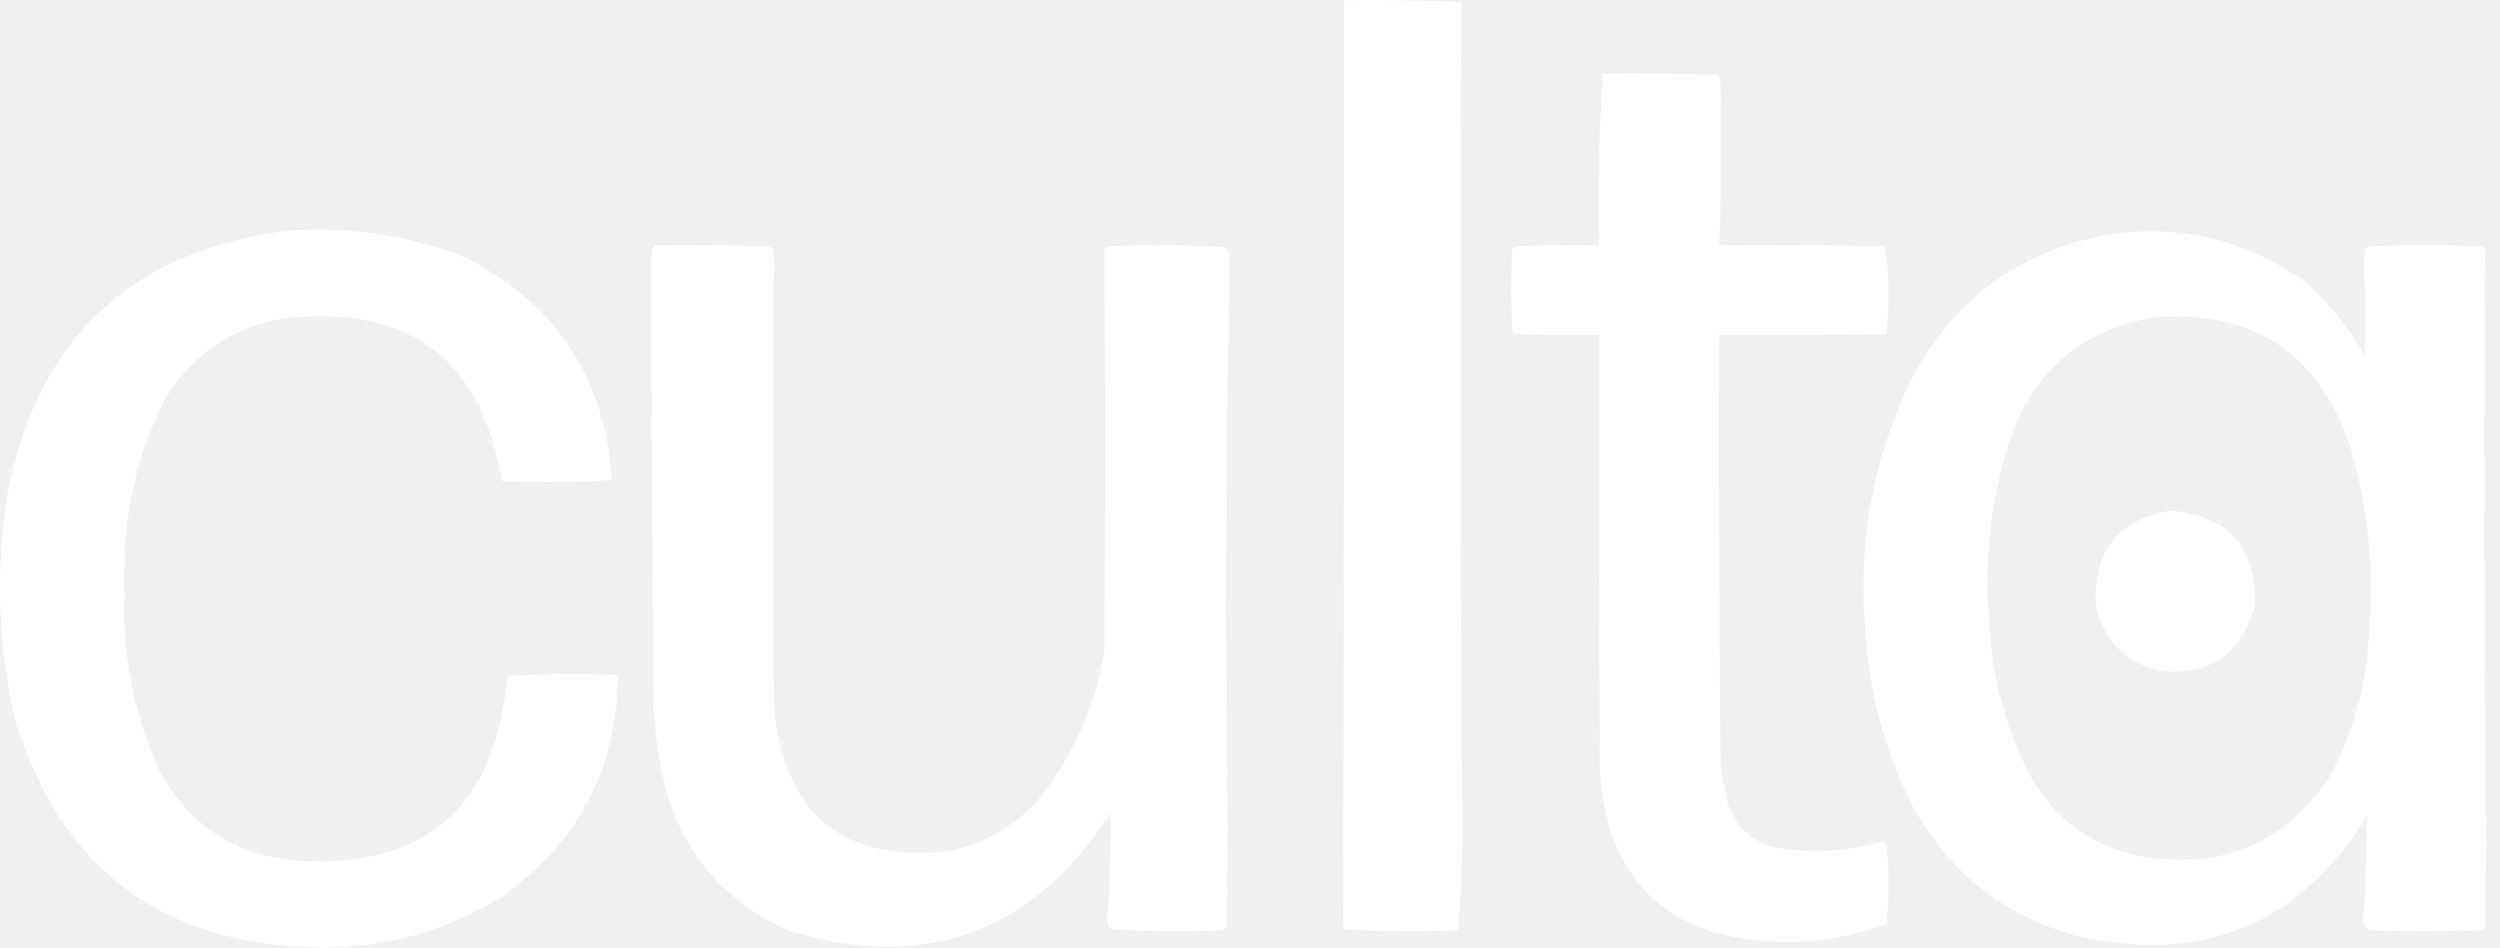
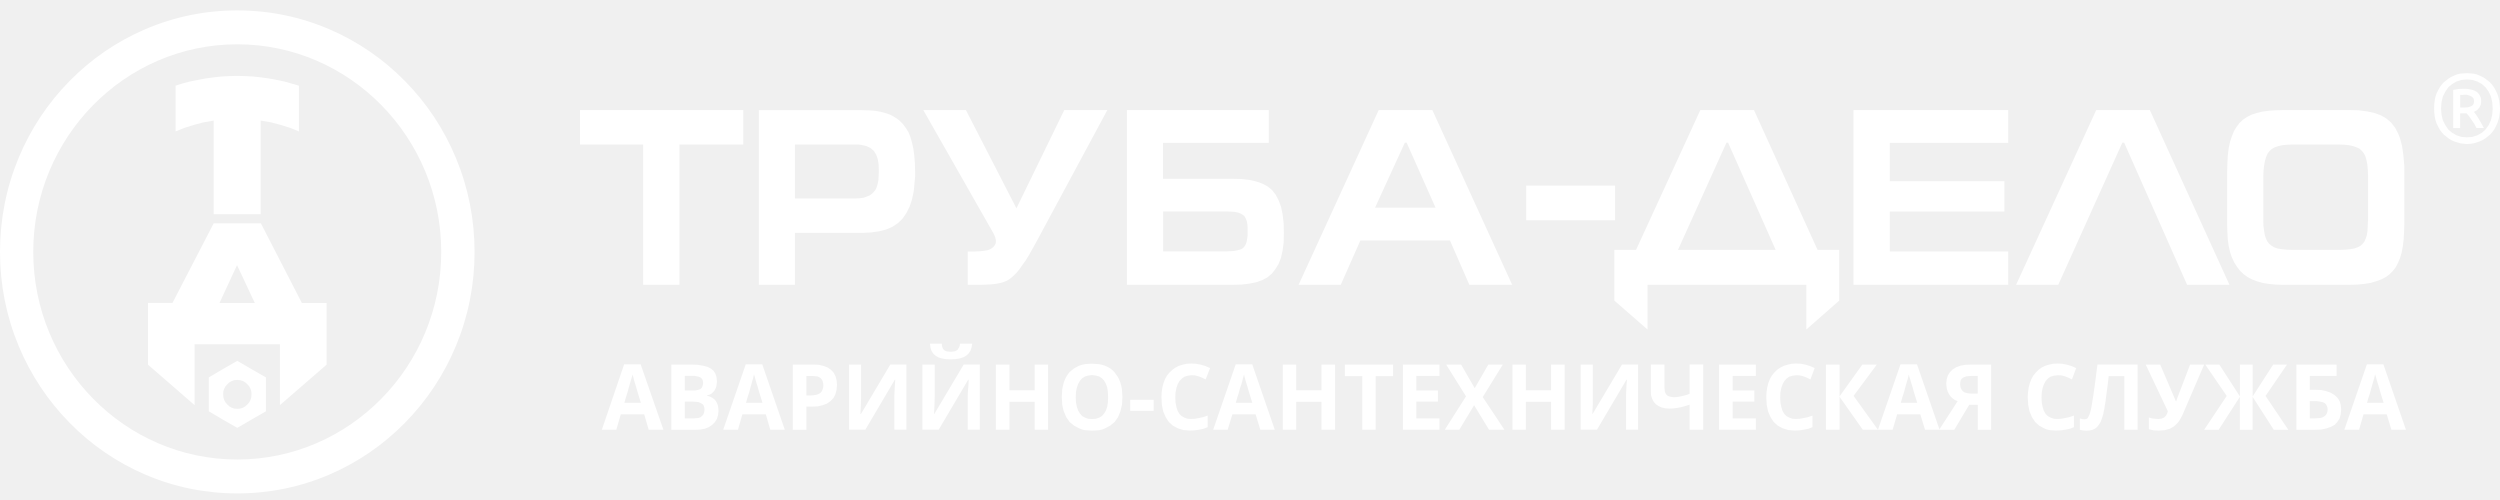
- <svg xmlns="http://www.w3.org/2000/svg" width="1000" height="379" viewBox="0 0 1000 379" fill="none">
-   <g clip-path="url(#clip0_3133_20)">
-     <path fill-rule="evenodd" clip-rule="evenodd" d="M537.593 0.099C553.291 -0.167 568.927 0.104 584.501 0.915C583.913 111.433 584.05 221.951 584.909 332.469C584.902 345.85 584.359 359.053 583.277 372.076C567.853 372.749 552.489 372.614 537.185 371.667C537.589 247.755 537.724 123.899 537.593 0.099Z" fill="white" />
-     <path fill-rule="evenodd" clip-rule="evenodd" d="M641.199 29.497C656.429 29.361 671.66 29.497 686.883 29.906C687.291 30.314 687.699 30.723 688.107 31.131C688.735 53.464 688.596 75.785 687.699 98.095C709.725 97.958 731.752 98.095 753.778 98.503C754.847 104.162 755.394 110.014 755.41 116.061C755.402 121.976 755.132 127.828 754.594 133.618C732.298 134.027 710.003 134.163 687.699 134.027C687.56 189.014 687.699 244 688.107 298.987C688.27 305.874 689.086 312.679 690.554 319.403C693.002 328.93 698.851 335.326 708.094 338.594C723.21 341.58 738.164 340.9 752.962 336.552C753.509 336.824 754.047 337.097 754.594 337.369C755.671 348.172 755.671 358.925 754.594 369.626C731.776 377.995 708.665 379.084 685.251 372.892C663.519 365.836 649.511 351.272 643.238 329.202C641.533 322.496 640.448 315.691 639.975 308.786C639.567 250.533 639.428 192.28 639.567 134.027C628.414 134.163 617.266 134.027 606.119 133.618C605.711 133.21 605.304 132.802 604.896 132.393C604.352 121.505 604.352 110.616 604.896 99.728C605.304 99.32 605.711 98.911 606.119 98.503C617.266 98.095 628.414 97.958 639.567 98.095C639.037 75.044 639.583 52.179 641.199 29.497Z" fill="white" />
-     <path fill-rule="evenodd" clip-rule="evenodd" d="M114.195 92.378C138.66 90.395 162.318 93.798 185.169 102.586C222.182 120.982 242.032 150.789 244.722 192.008C230.045 192.96 215.361 193.096 200.669 192.416C192.741 144.196 164.46 122.419 115.826 127.085C93.053 130.304 76.057 141.872 64.839 161.792C53.703 185.275 48.672 210.047 49.747 236.106C48.719 261.515 53.478 285.742 64.023 308.786C75.994 330.372 94.349 342.213 119.09 344.31C170.07 347.183 197.943 323.092 202.709 272.038C202.96 271.378 203.368 270.833 203.932 270.405C218.309 269.463 232.721 269.327 247.169 269.996C246.908 306.991 231.681 336.389 201.485 358.193C179.112 372.325 154.638 379.266 128.063 379.017C65.394 378.181 24.74 347.966 6.102 288.37C-0.741 258.652 -1.828 228.709 2.839 198.541C14.483 136.111 51.602 100.724 114.195 92.378Z" fill="white" />
-     <path fill-rule="evenodd" clip-rule="evenodd" d="M847.595 93.195C875.315 90.217 900.336 96.886 922.648 113.202C931.948 121.686 939.698 131.35 945.898 142.193C946.379 131.027 946.241 119.866 945.49 108.711C945.629 105.716 945.759 102.723 945.898 99.728C946.306 99.32 946.714 98.911 947.122 98.503C962.353 97.958 977.575 97.958 992.806 98.503C993.214 98.911 993.622 99.32 994.03 99.728C993.459 179.35 993.598 258.972 994.438 338.594C994.299 349.346 994.169 360.098 994.03 370.851C993.622 371.259 993.214 371.667 992.806 372.076C977.575 372.62 962.353 372.62 947.122 372.076C945.857 370.588 945.319 368.818 945.49 366.767C946.143 353.395 946.551 340.057 946.714 326.752C919.784 369.696 881.303 385.62 831.279 374.525C802.269 366.723 780.381 349.709 765.607 323.486C753.868 300.694 747.342 276.466 746.028 250.805C743.23 216.491 749.218 183.826 763.976 152.809C781.703 118.564 809.57 98.692 847.595 93.195ZM863.911 126.677C902.016 124.684 927.306 141.697 939.78 177.717C947.285 202.638 949.871 228.09 947.53 254.072C946.551 274.061 941.387 292.843 932.029 310.42C914.245 337.071 889.363 347.824 857.384 342.677C837.307 338.907 822.215 328.155 812.108 310.42C802.473 291.727 797.04 271.856 795.792 250.805C793.458 225.183 796.175 200.141 803.95 175.675C814.229 147.218 834.216 130.885 863.911 126.677Z" fill="white" />
-     <path fill-rule="evenodd" clip-rule="evenodd" d="M261.854 98.095C277.085 97.959 292.312 98.095 307.538 98.503C308.49 98.912 309.17 99.592 309.578 100.545C309.096 161.242 309.096 221.946 309.578 282.654C313.858 326.432 337.653 345.622 380.96 340.227C396.642 336.497 409.287 328.195 418.894 315.32C430.51 299.132 438.124 281.166 441.737 261.422C442.05 207.522 442.05 153.624 441.737 99.728C442.145 99.32 442.552 98.912 442.96 98.503C458.768 97.833 474.54 97.969 490.276 98.912C491.056 100.026 491.6 101.251 491.908 102.586C490.303 178.751 490.032 254.97 491.092 331.244C490.956 344.447 490.821 357.648 490.684 370.851C490.276 371.259 489.869 371.667 489.461 372.076C474.308 372.749 459.216 372.614 444.184 371.667C443.47 370.546 443.062 369.321 442.96 367.993C443.856 353.715 444.264 339.424 444.184 325.119C413.096 373.424 369.996 389.076 314.88 372.076C285.864 358.522 268.869 335.792 263.893 303.887C262.696 297.401 261.88 290.868 261.446 284.288C260.84 222.767 260.568 161.248 260.63 99.728C261.215 99.284 261.623 98.739 261.854 98.095Z" fill="white" />
-     <path fill-rule="evenodd" clip-rule="evenodd" d="M868.805 204.257C891.974 206.623 902.987 219.417 901.845 242.639C896.502 261.859 883.857 270.434 863.911 268.363C849.528 264.761 840.962 255.642 838.213 241.006C837.699 219.682 847.897 207.432 868.805 204.257Z" fill="white" />
+ <svg xmlns="http://www.w3.org/2000/svg" width="140" height="28" viewBox="0 0 140 28" fill="none">
+   <g clip-path="url(#clip0_3163_842)">
+     <g clip-path="url(#clip1_3163_842)">
+       <mask id="mask0_3163_842" style="mask-type:luminance" maskUnits="userSpaceOnUse" x="0" y="0" width="140" height="28">
+         <path d="M140 0H0V28H140V0Z" fill="white" />
+       </mask>
+       <g mask="url(#mask0_3163_842)">
+         <path d="M10.864 6.992L11.414 6.848L11.965 6.753V11.996H14.598V6.753L15.16 6.848L15.711 6.992L16.237 7.157L16.741 7.361V4.798L15.911 4.561L15.055 4.393L14.622 4.333L14.177 4.285L13.733 4.261L13.286 4.25L12.842 4.261L12.386 4.285L11.953 4.333L11.508 4.393L10.652 4.561L10.243 4.666L9.832 4.798V7.361L10.337 7.157L10.864 6.992Z" fill="white" />
+         <path d="M14.61 12.508H11.965L9.658 16.965H8.287V20.423L10.897 22.687V19.279H15.675V22.687L18.288 20.423V16.967H16.905L14.61 12.508ZM12.292 16.967L13.274 14.847L14.269 16.967H12.292Z" fill="white" />
+         <path d="M13.287 20.208L12.478 20.672L11.692 21.136V22.079V23.032L12.478 23.496L13.287 23.96L14.084 23.496L14.893 23.032V22.079V21.136L14.084 20.672L13.287 20.208ZM14.072 22.247L14.025 22.402L13.955 22.534L13.849 22.654L13.731 22.761L13.602 22.833L13.449 22.881L13.284 22.893L13.12 22.881L12.979 22.833L12.849 22.761L12.732 22.654L12.626 22.534L12.555 22.402L12.508 22.247L12.497 22.079L12.508 21.912L12.555 21.768L12.626 21.636L12.732 21.517L12.849 21.409L12.979 21.337L13.12 21.289L13.284 21.277L13.449 21.289L13.602 21.337L13.731 21.409L13.849 21.517L13.955 21.636L14.025 21.768L14.072 21.912L14.084 22.079L14.072 22.247Z" fill="white" />
+         <path d="M25.53 8.842C24.86 7.232 23.903 5.786 22.682 4.544C21.462 3.302 20.042 2.328 18.459 1.646C16.82 0.94 15.08 0.583 13.286 0.583C11.492 0.583 9.752 0.94 8.113 1.646C6.53 2.328 5.11 3.302 3.889 4.544C2.669 5.786 1.712 7.232 1.042 8.842C0.35 10.51 0 12.281 0 14.107C0 15.933 0.35 17.704 1.044 19.372C1.714 20.983 2.671 22.428 3.892 23.671C5.112 24.913 6.532 25.887 8.115 26.569C9.754 27.275 11.494 27.631 13.288 27.631C15.082 27.631 16.823 27.275 18.462 26.569C20.044 25.887 21.464 24.913 22.685 23.671C23.905 22.428 24.862 20.983 25.532 19.372C26.226 17.704 26.576 15.933 26.576 14.107C26.574 12.281 26.224 10.51 25.53 8.842ZM13.286 25.733C6.986 25.733 1.862 20.519 1.862 14.107C1.862 7.696 6.986 2.481 13.286 2.481C19.585 2.481 24.709 7.696 24.709 14.107C24.712 20.516 19.585 25.733 13.286 25.733Z" fill="white" />
+         <path d="M71.826 12.001L71.737 11.578L71.598 11.204L71.433 10.896L71.231 10.64L70.979 10.434L70.688 10.281L70.359 10.166L69.966 10.075L69.538 10.025L69.058 10.013H65.129V8.002H71.052V6.164H63.107V15.948H69.056L69.536 15.936L69.964 15.883L70.342 15.807L70.671 15.692L70.963 15.539L71.214 15.333L71.417 15.077L71.593 14.794L71.732 14.447L71.821 14.05L71.885 13.586L71.896 13.059L71.885 12.506L71.826 12.001ZM69.867 12.951V13.169L69.841 13.361L69.816 13.514L69.778 13.643L69.729 13.746L69.653 13.849L69.564 13.926L69.437 13.978L69.287 14.017L69.11 14.055L68.896 14.067L68.644 14.079H65.134V11.841H68.708L68.948 11.853L69.15 11.865L69.326 11.903L69.465 11.954L69.578 12.018L69.679 12.095L69.743 12.198L69.792 12.31L69.83 12.425L69.855 12.578L69.867 12.746V12.951Z" fill="white" />
+         <path d="M51.199 8.711L51.148 8.325L51.072 7.99L50.985 7.682L50.872 7.399L50.719 7.155L50.555 6.937L50.364 6.746L50.15 6.593L49.91 6.452L49.645 6.349L49.356 6.272L49.026 6.207L48.66 6.181L48.269 6.169H42.496V15.948H44.516V13.042H48.293L48.784 13.016L49.24 12.951L49.633 12.849L49.986 12.695L50.289 12.49L50.541 12.245L50.755 11.937L50.931 11.59L51.07 11.178L51.171 10.702L51.22 10.175L51.246 9.893V9.584L51.234 9.134L51.199 8.711ZM49.203 9.84L49.191 10.085L49.153 10.278L49.102 10.458L49.038 10.611L48.937 10.74L48.824 10.855L48.697 10.946L48.532 11.011L48.356 11.075L48.142 11.102L47.902 11.114H44.516V8.093H47.902H48.079L48.255 8.12L48.532 8.184L48.761 8.299L48.937 8.452L49.064 8.658L49.153 8.902L49.203 9.211L49.215 9.584L49.203 9.84Z" fill="white" />
+         <path d="M77.207 6.164L72.722 15.948H75.083L76.181 13.466H81.197L82.283 15.948H84.682L80.212 6.164H77.207ZM77.004 11.628L78.671 7.99H78.772L80.39 11.628H77.004Z" fill="white" />
+         <path d="M56.92 11.666L54.091 6.164H51.704L55.62 13.043L55.683 13.172L55.732 13.287L55.758 13.401L55.772 13.492L55.758 13.634L55.695 13.748L55.608 13.851L55.481 13.942L55.316 14.007L55.114 14.045L54.874 14.069L54.597 14.084H54.192V15.948H54.989L55.279 15.936L55.544 15.921L55.772 15.895L55.975 15.857L56.163 15.807L56.339 15.74L56.504 15.651L56.654 15.536L56.807 15.395L56.958 15.239L57.11 15.048L57.261 14.828L57.44 14.584L57.628 14.275L57.83 13.916L58.058 13.504L62.011 6.164H59.599L56.92 11.666Z" fill="white" />
+         <path d="M32.479 8.093H36.016V15.948H38.05V8.093H41.624V6.164H32.479V8.093Z" fill="white" />
+         <path d="M134.59 8.696L134.552 8.426L134.514 8.17L134.451 7.926L134.387 7.708L134.312 7.514L134.136 7.167L133.908 6.87L133.642 6.641L133.338 6.461L132.985 6.332L132.57 6.241L132.09 6.176L131.573 6.164H127.845L127.415 6.176L127.036 6.203L126.681 6.253L126.366 6.33L126.089 6.421L125.834 6.55L125.606 6.703L125.416 6.882L125.252 7.1L125.099 7.344L124.986 7.627L124.885 7.935L124.809 8.282L124.758 8.694L124.734 9.132L124.72 9.635V12.59L124.734 13.028L124.758 13.428L124.809 13.789L124.885 14.122L124.986 14.418L125.113 14.689L125.266 14.933L125.43 15.151L125.633 15.345L125.858 15.512L126.124 15.653L126.401 15.756L126.716 15.847L127.058 15.9L127.436 15.938L127.84 15.95H131.568L131.998 15.938L132.389 15.9L132.729 15.847L133.044 15.756L133.336 15.653L133.59 15.524L133.804 15.371L133.995 15.177L134.159 14.971L134.286 14.727L134.399 14.457L134.488 14.162L134.552 13.827L134.601 13.454L134.627 13.043L134.641 12.592V9.635V9.3L134.615 8.991L134.59 8.696ZM132.607 12.348L132.593 12.669L132.579 12.94L132.542 13.172L132.478 13.363L132.403 13.531L132.301 13.66L132.175 13.775L132.022 13.851L131.831 13.916L131.603 13.954L131.338 13.981L131.022 13.993H128.332L128.041 13.981L127.775 13.954L127.546 13.916L127.356 13.851L127.206 13.76L127.079 13.658L126.965 13.516L126.89 13.349L126.827 13.155L126.789 12.923L126.752 12.652L126.745 12.36V9.867L126.759 9.534L126.796 9.237L126.846 8.981L126.909 8.775L126.985 8.596L127.097 8.455L127.224 8.34L127.389 8.249L127.58 8.184L127.808 8.132L128.073 8.105L128.377 8.093H130.992L131.283 8.105L131.549 8.132L131.777 8.184L131.965 8.249L132.13 8.325L132.257 8.44L132.372 8.582L132.459 8.749L132.522 8.967L132.572 9.225L132.598 9.522L132.612 9.855V12.348H132.607Z" fill="white" />
+         <path d="M117.387 6.164L112.902 15.948H115.263L118.851 7.99H118.952L122.477 15.948H124.85L120.391 6.164H117.387Z" fill="white" />
+         <path d="M103.795 15.948H112.46V14.084H105.829V11.846H112.246V10.149H105.829V8.002H112.46V6.164H103.795V15.948Z" fill="white" />
+         <path d="M98.223 6.164H95.218L91.618 13.993H90.404V16.833L92.262 18.453V15.948H93.083H100.295H101.153V18.453L102.997 16.833V13.993H101.784L98.223 6.164ZM93.967 13.993L96.683 7.988H96.772L99.437 13.993H93.967Z" fill="white" />
+         <path d="M90.443 10.393H85.467V12.334H90.443V10.393Z" fill="white" />
+         <path d="M139.982 5.844L139.956 5.626L139.907 5.432L139.843 5.241L139.756 5.061L139.667 4.894L139.554 4.74L139.438 4.611L139.161 4.393L139.008 4.302L138.844 4.226L138.679 4.161L138.503 4.123L138.136 4.097L137.783 4.123L137.607 4.161L137.442 4.226L137.278 4.302L137.127 4.393L136.849 4.611L136.734 4.74L136.624 4.891L136.534 5.059L136.445 5.238L136.382 5.43L136.344 5.624L136.318 5.841L136.309 6.088L136.32 6.306L136.346 6.523L136.384 6.717L136.447 6.911L136.537 7.091L136.626 7.258L136.739 7.411L136.854 7.54L137.132 7.758L137.282 7.849L137.447 7.926L137.788 8.029L138.14 8.067L138.331 8.055L138.507 8.029L138.848 7.926L139.013 7.849L139.166 7.758L139.443 7.54L139.558 7.411L139.672 7.258L139.761 7.091L139.848 6.911L139.911 6.717L139.96 6.523L139.987 6.306L140.001 6.088L139.982 5.844ZM139.565 6.42L139.49 6.741L139.363 7.012L139.187 7.256L138.984 7.435L138.733 7.576L138.453 7.667L138.302 7.679L138.138 7.691L137.835 7.665L137.557 7.574L137.317 7.433L137.103 7.253L136.939 7.009L136.8 6.739L136.725 6.418L136.699 6.083L136.725 5.724L136.8 5.403L136.939 5.133L137.103 4.889L137.317 4.709L137.557 4.568L137.835 4.477L138.138 4.451L138.302 4.463L138.453 4.475L138.733 4.566L138.984 4.707L139.187 4.886L139.363 5.131L139.49 5.401L139.565 5.722L139.592 6.081L139.565 6.42Z" fill="white" />
+         <path d="M138.808 6.653L138.669 6.435L138.542 6.267L138.721 6.164L138.846 6.023L138.921 5.87L138.947 5.676L138.933 5.509L138.883 5.367L138.808 5.253L138.707 5.15L138.568 5.073L138.403 5.02L138.213 4.982L137.985 4.97L137.693 4.982L137.378 5.035V7.17H137.769V6.346H138.124L138.263 6.499L138.401 6.705L138.552 6.923L138.679 7.167H139.095L138.956 6.909L138.808 6.653ZM138.505 5.844L138.455 5.908L138.392 5.947L138.204 6.011L137.976 6.023H137.773V5.317H137.889L138.015 5.305H138.131L138.232 5.332L138.396 5.396L138.46 5.449L138.51 5.499L138.535 5.576L138.547 5.667L138.535 5.77L138.505 5.844Z" fill="white" />
+         <path fill-rule="evenodd" clip-rule="evenodd" d="M36.325 24.065L36.076 23.201H34.764L34.515 24.065H33.703L34.952 20.401H35.876L37.151 24.065H36.325ZM35.888 22.553L35.801 22.273L35.726 22.031L35.664 21.816L35.615 21.639L35.566 21.485L35.528 21.359L35.502 21.27L35.49 21.22L35.453 21.081L35.427 20.966L35.401 21.069L35.364 21.184L35.314 21.349L35.265 21.526L35.201 21.742L35.138 21.983L35.051 22.251L34.964 22.558H35.888V22.553ZM37.6 20.416H38.7L39.062 20.428L39.363 20.478L39.613 20.54L39.813 20.643L39.963 20.77L40.062 20.923L40.123 21.114L40.149 21.344L40.137 21.497L40.111 21.651L40.062 21.777L39.998 21.892L39.911 21.981L39.824 22.058L39.711 22.11L39.599 22.134V22.16L39.761 22.211L39.885 22.275L39.998 22.352L40.085 22.455L40.149 22.57L40.198 22.697L40.224 22.85L40.236 23.015L40.21 23.244L40.147 23.46L40.034 23.639L39.883 23.793L39.695 23.919L39.469 24.008L39.206 24.058L38.919 24.07H37.595V20.416H37.6ZM38.35 21.866H38.787H38.938L39.062 21.84L39.163 21.813L39.239 21.775L39.3 21.71L39.338 21.634L39.363 21.545L39.375 21.442L39.363 21.342L39.338 21.265L39.288 21.189L39.225 21.139L39.138 21.1L39.025 21.074L38.9 21.048H38.75H38.35V21.866ZM38.35 22.488V23.429H38.851L38.989 23.417L39.114 23.405L39.227 23.367L39.302 23.304L39.366 23.24L39.415 23.151L39.441 23.048L39.453 22.933L39.441 22.831L39.415 22.73L39.366 22.653L39.291 22.603L39.203 22.553L39.105 22.515L38.98 22.503L38.83 22.491H38.35V22.488ZM43.135 24.065L42.886 23.201H41.574L41.325 24.065H40.499L41.762 20.401H42.686L43.949 24.065H43.135ZM42.698 22.553L42.611 22.273L42.536 22.031L42.472 21.816L42.423 21.639L42.373 21.485L42.336 21.359L42.31 21.27L42.298 21.22L42.261 21.081L42.223 20.966L42.199 21.069L42.173 21.184L42.124 21.349L42.075 21.526L42.014 21.742L41.95 21.983L41.863 22.251L41.776 22.558H42.698V22.553ZM45.16 22.146H45.409L45.571 22.132L45.71 22.108L45.835 22.07L45.934 22.007L46.009 21.931L46.058 21.828L46.096 21.713L46.108 21.586L46.096 21.459L46.07 21.344L46.02 21.256L45.957 21.179L45.87 21.117L45.769 21.079L45.644 21.067L45.508 21.055H45.157V22.146H45.16ZM46.872 21.548L46.846 21.84L46.782 22.081L46.669 22.297L46.507 22.462L46.307 22.603L46.07 22.692L45.795 22.756L45.482 22.771H45.157V24.068H44.396V20.416H45.545L45.846 20.428L46.122 20.492L46.347 20.581L46.535 20.708L46.686 20.873L46.787 21.064L46.85 21.292L46.872 21.548ZM47.547 20.416H48.221V22.184L48.21 22.653L48.184 23.187H48.21L49.858 20.413H50.759V24.063H50.084V22.321V22.117L50.098 21.876L50.11 21.596L50.136 21.265H50.11L48.459 24.063H47.547V20.416ZM51.657 20.416H52.344V22.184L52.332 22.653L52.306 23.187H52.318L53.968 20.413H54.869V24.063H54.194V22.321V22.117L54.206 21.876L54.232 21.596L54.244 21.265H54.218L52.567 24.063H51.655V20.416H51.657ZM54.444 19.248L54.406 19.463L54.345 19.64L54.244 19.794L54.105 19.92L53.943 20.009L53.743 20.073L53.505 20.112L53.242 20.124L52.967 20.112L52.741 20.073L52.541 20.009L52.391 19.92L52.266 19.805L52.165 19.652L52.104 19.461L52.078 19.245H52.739L52.75 19.36L52.776 19.461L52.814 19.537L52.863 19.6L52.924 19.638L53.011 19.676L53.124 19.688L53.249 19.7L53.362 19.688L53.461 19.676L53.548 19.638L53.623 19.588L53.71 19.449L53.748 19.346L53.759 19.245H54.444V19.248ZM58.693 24.065H57.943V22.5H56.529V24.065H55.767V20.416H56.529V21.854H57.943V20.416H58.693V24.065ZM62.855 22.247L62.843 22.462L62.831 22.665L62.744 23.034L62.608 23.364L62.419 23.632L62.17 23.836L61.883 23.989L61.721 24.053L61.547 24.092L61.359 24.104L61.16 24.116L60.959 24.104L60.772 24.092L60.597 24.053L60.435 23.989L60.148 23.836L59.899 23.632L59.711 23.364L59.572 23.034L59.523 22.857L59.485 22.665L59.473 22.45L59.459 22.235L59.473 22.019L59.485 21.801L59.523 21.61L59.572 21.419L59.635 21.253L59.711 21.1L59.798 20.961L59.897 20.834L60.146 20.631L60.433 20.478L60.595 20.428L60.769 20.389L60.957 20.377L61.157 20.366L61.545 20.392L61.719 20.43L61.881 20.48L62.043 20.557L62.18 20.634L62.305 20.736L62.417 20.851L62.606 21.119L62.681 21.273L62.744 21.438L62.793 21.615L62.831 21.818L62.843 22.022L62.855 22.247ZM60.242 22.247L60.254 22.538L60.303 22.78L60.378 22.996L60.48 23.161L60.604 23.302L60.766 23.39L60.941 23.453L61.153 23.465L61.364 23.453L61.552 23.39L61.703 23.302L61.827 23.161L61.928 22.996L62.004 22.78L62.041 22.538L62.053 22.247L62.041 21.954L62.004 21.701L61.928 21.485L61.827 21.308L61.703 21.182L61.552 21.081L61.364 21.031L61.153 21.005L60.941 21.031L60.766 21.081L60.604 21.182L60.48 21.32L60.378 21.497L60.303 21.715L60.254 21.957L60.242 22.247ZM63.292 23.01V22.388H64.604V23.01H63.292ZM66.716 21.014L66.516 21.038L66.342 21.091L66.191 21.194L66.055 21.332L65.954 21.509L65.879 21.725L65.829 21.979L65.817 22.259L65.829 22.538L65.879 22.792L65.942 22.996L66.043 23.173L66.168 23.299L66.33 23.388L66.504 23.45L66.716 23.462L66.916 23.45L67.128 23.412L67.365 23.362L67.628 23.273V23.922L67.402 24.01L67.165 24.061L66.902 24.099L66.638 24.111L66.276 24.084L65.952 23.984L65.676 23.831L65.451 23.627L65.277 23.359L65.14 23.041L65.103 22.864L65.065 22.672L65.053 22.457L65.042 22.242L65.053 21.974L65.091 21.706L65.152 21.464L65.239 21.234L65.352 21.031L65.488 20.866L65.651 20.712L65.824 20.586L66.025 20.485L66.236 20.421L66.462 20.37L66.711 20.358L66.975 20.37L67.238 20.421L67.501 20.497L67.765 20.612L67.516 21.249L67.315 21.148L67.115 21.072L66.916 21.021L66.716 21.014ZM70.577 24.065L70.314 23.201H69.013L68.75 24.065H67.938L69.201 20.401H70.125L71.388 24.065H70.577ZM70.128 22.553L70.041 22.273L69.966 22.031L69.902 21.816L69.853 21.639L69.803 21.485L69.766 21.359L69.74 21.27L69.728 21.22L69.691 21.081L69.665 20.966L69.641 21.069L69.603 21.184L69.566 21.349L69.516 21.526L69.441 21.742L69.377 21.983L69.291 22.251L69.204 22.558H70.128V22.553ZM74.763 24.065H74.001V22.5H72.588V24.065H71.837V20.416H72.588V21.854H74.001V20.416H74.763V24.065ZM77.037 24.065H76.287V21.064H75.313V20.416H78.013V21.064H77.037V24.065ZM80.611 24.065H78.563V20.416H80.611V21.052H79.313V21.866H80.524V22.488H79.313V23.429H80.611V24.065ZM84.248 24.065H83.386L82.549 22.692L81.723 24.065H80.909L82.097 22.196L80.985 20.416H81.822L82.584 21.739L83.345 20.416H84.157L83.033 22.235L84.248 24.065ZM87.621 24.065H86.859V22.5H85.448V24.065H84.698V20.416H85.448V21.854H86.859V20.416H87.621V24.065ZM88.521 20.416H89.196V22.184V22.653L89.17 23.187H89.182L90.832 20.413H91.733V24.063H91.058V22.321V22.117L91.07 21.876L91.082 21.596L91.108 21.265H91.082L89.431 24.063H88.519V20.416H88.521ZM95.38 24.065H94.618V22.665L94.268 22.768L94.118 22.807L93.993 22.831L93.744 22.869L93.518 22.881L93.269 22.869L93.057 22.819L92.883 22.742L92.732 22.639L92.608 22.5L92.521 22.335L92.46 22.146L92.448 21.928V20.413H93.21V21.71L93.222 21.837L93.234 21.94L93.271 22.029L93.32 22.105L93.396 22.168L93.495 22.206L93.607 22.232L93.732 22.244L93.932 22.232L94.132 22.194L94.344 22.144L94.482 22.105L94.618 22.053V20.411H95.38V24.065ZM98.329 24.065H96.267V20.416H98.329V21.052H97.031V21.866H98.242V22.488H97.031V23.429H98.329V24.065ZM100.591 21.014L100.392 21.038L100.203 21.091L100.053 21.194L99.928 21.332L99.829 21.509L99.754 21.725L99.703 21.979L99.691 22.259L99.703 22.538L99.754 22.792L99.815 22.996L99.917 23.173L100.041 23.299L100.203 23.388L100.378 23.45L100.589 23.462L100.789 23.45L101.001 23.412L101.238 23.362L101.499 23.273V23.922L101.273 24.01L101.024 24.061L100.775 24.099L100.511 24.111L100.15 24.084L99.825 23.984L99.55 23.831L99.324 23.627L99.15 23.359L99.011 23.041L98.974 22.864L98.936 22.672L98.924 22.457L98.912 22.242L98.924 21.974L98.962 21.706L99.023 21.464L99.11 21.234L99.223 21.031L99.361 20.866L99.512 20.712L99.698 20.586L99.897 20.485L100.109 20.421L100.335 20.37L100.584 20.358L100.848 20.37L101.109 20.421L101.358 20.497L101.621 20.612L101.384 21.249L101.184 21.148L100.984 21.072L100.784 21.021L100.591 21.014ZM105.165 24.065H104.316L103.016 22.22V24.065H102.254V20.416H103.016V22.196L104.29 20.416H105.101L103.801 22.17L105.165 24.065ZM107.801 24.065L107.537 23.201H106.24L105.988 24.065H105.165L106.428 20.401H107.352L108.615 24.065H107.801ZM107.364 22.553L107.277 22.273L107.201 22.031L107.14 21.816L107.091 21.639L107.042 21.485L107.004 21.359L106.978 21.27L106.966 21.22L106.917 21.081L106.891 20.966L106.868 21.069L106.844 21.184L106.795 21.349L106.743 21.526L106.682 21.742L106.618 21.983L106.531 22.251L106.444 22.558H107.364V22.553ZM110.277 22.668L109.44 24.068H108.591L109.628 22.464L109.478 22.402L109.353 22.314L109.24 22.211L109.153 22.084L109.078 21.945L109.028 21.792L109.003 21.639L108.991 21.459L109.017 21.23L109.078 21.026L109.191 20.849L109.341 20.696L109.541 20.569L109.779 20.48L110.042 20.43L110.355 20.418H111.505V24.068H110.755V22.668H110.277ZM110.752 21.052H110.378L110.239 21.064L110.115 21.076L110.014 21.114L109.927 21.153L109.852 21.215L109.802 21.292L109.779 21.395L109.767 21.509L109.779 21.636L109.802 21.737L109.852 21.825L109.915 21.902L110.002 21.967L110.112 22.005L110.251 22.031L110.402 22.043H110.752V21.052ZM115.225 21.014L115.025 21.038L114.837 21.091L114.686 21.194L114.561 21.332L114.463 21.509L114.388 21.725L114.338 21.979L114.326 22.259L114.338 22.538L114.388 22.792L114.451 22.996L114.55 23.173L114.675 23.299L114.837 23.388L115.013 23.45L115.225 23.462L115.425 23.45L115.639 23.412L115.876 23.362L116.139 23.273V23.922L115.914 24.01L115.664 24.061L115.415 24.099L115.152 24.111L114.964 24.099L114.789 24.087L114.616 24.049L114.465 23.984L114.19 23.831L113.964 23.627L113.79 23.359L113.654 23.041L113.616 22.864L113.578 22.672L113.567 22.457L113.553 22.242L113.567 21.974L113.605 21.706L113.668 21.464L113.755 21.234L113.868 21.031L114.004 20.866L114.155 20.712L114.329 20.586L114.529 20.485L114.74 20.421L114.978 20.37L115.227 20.358L115.476 20.37L115.74 20.421L116.003 20.497L116.266 20.612L116.029 21.249L115.829 21.148L115.629 21.072L115.429 21.021L115.225 21.014ZM119.711 24.065H118.961V21.064H118.086L118.049 21.395L118.011 21.701L117.973 21.993L117.936 22.247L117.91 22.488L117.872 22.692L117.847 22.883L117.809 23.048L117.783 23.189L117.708 23.431L117.633 23.635L117.532 23.788L117.433 23.915L117.32 24.003L117.183 24.068L117.021 24.106L116.833 24.118L116.647 24.106L116.471 24.068V23.431L116.609 23.47L116.746 23.481L116.859 23.455L116.908 23.417L116.946 23.352L116.983 23.276L117.021 23.187L117.059 23.06L117.097 22.907L117.134 22.716L117.172 22.474L117.221 22.182L117.27 21.837L117.369 21.1L117.456 20.413H119.706V24.065H119.711ZM123.434 20.416L122.321 22.998L122.223 23.228L122.124 23.417L122.034 23.57L121.936 23.697L121.747 23.874L121.51 24.013L121.223 24.089L121.073 24.101L120.899 24.113L120.612 24.101L120.337 24.037V23.376L120.45 23.414L120.577 23.441L120.875 23.465L121.049 23.441L121.2 23.376L121.249 23.326L121.313 23.249L121.362 23.149L121.4 23.034L120.16 20.416H120.972L121.847 22.464H121.872L121.91 22.337L122.646 20.416H123.434ZM124.696 22.172L123.497 20.418H124.285L125.435 22.199V20.418H126.148V22.199L127.297 20.418H128.071L126.871 22.172L128.146 24.068H127.332L126.145 22.223V24.068H125.432V22.223L124.245 24.068H123.432L124.696 22.172ZM129.345 21.828H129.644L129.982 21.84L130.269 21.904L130.521 21.993L130.733 22.12L130.895 22.273L131.02 22.464L131.081 22.68L131.106 22.933L131.081 23.201L131.02 23.431L130.895 23.623L130.744 23.788L130.533 23.903L130.283 23.991L129.985 24.056L129.635 24.068H128.598V20.416H130.848V21.052H129.348V21.828H129.345ZM129.345 23.431H129.608L129.785 23.419L129.936 23.407L130.072 23.369L130.173 23.307L130.248 23.242L130.298 23.154L130.335 23.051L130.347 22.936L130.335 22.821L130.298 22.72L130.248 22.632L130.173 22.567L130.06 22.517L129.922 22.491L129.747 22.464H129.548H129.348V23.431H129.345ZM133.919 24.065L133.656 23.201H132.358L132.108 24.065H131.283L132.546 20.401H133.47L134.732 24.065H133.919ZM133.482 22.553L133.395 22.273L133.32 22.031L133.258 21.816L133.209 21.639L133.159 21.485L133.122 21.359L133.094 21.268L133.082 21.217L133.044 21.079L133.006 20.964L132.981 21.067L132.955 21.182L132.905 21.347L132.854 21.524L132.793 21.739L132.729 21.981L132.64 22.249L132.553 22.555H133.482V22.553Z" fill="white" />
+       </g>
+     </g>
  </g>
  <defs>
-     <clipPath id="clip0_3133_20">
-       <rect width="1000" height="379" fill="white" />
+     <clipPath id="clip0_3163_842">
+       <rect width="140" height="28" fill="white" />
+     </clipPath>
+     <clipPath id="clip1_3163_842">
+       <rect width="140" height="28" fill="white" />
    </clipPath>
  </defs>
</svg>
